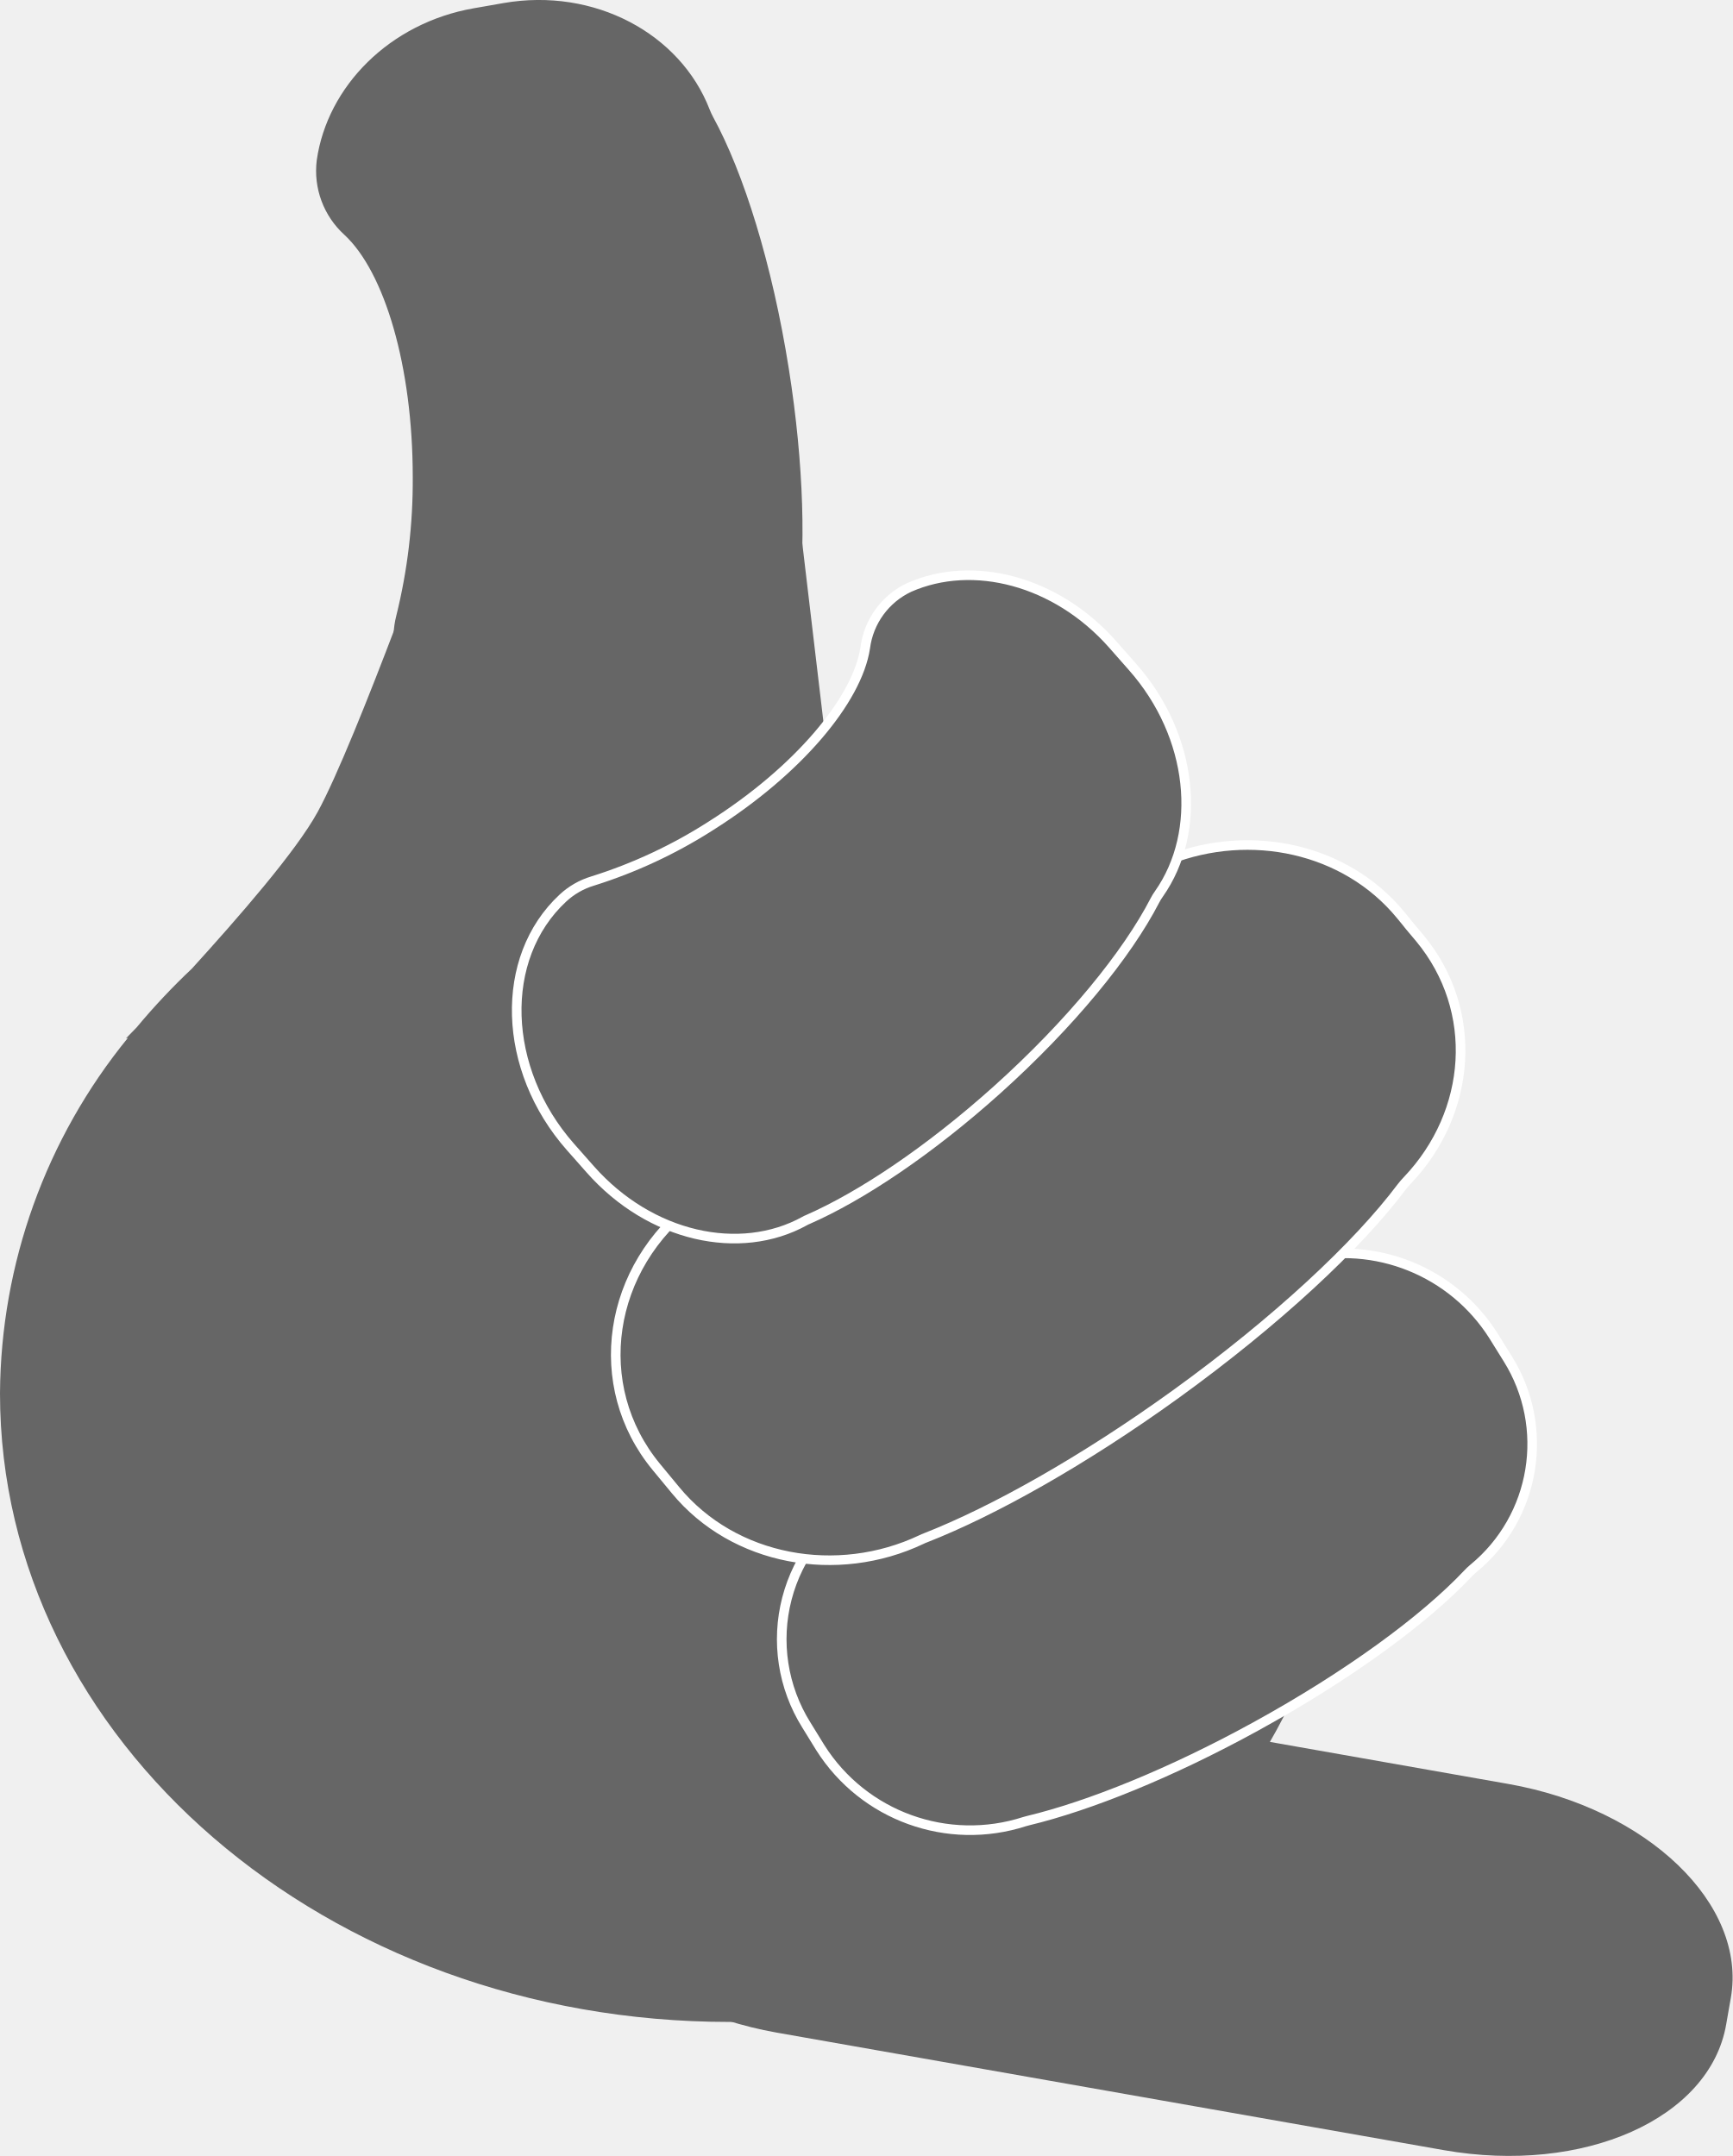
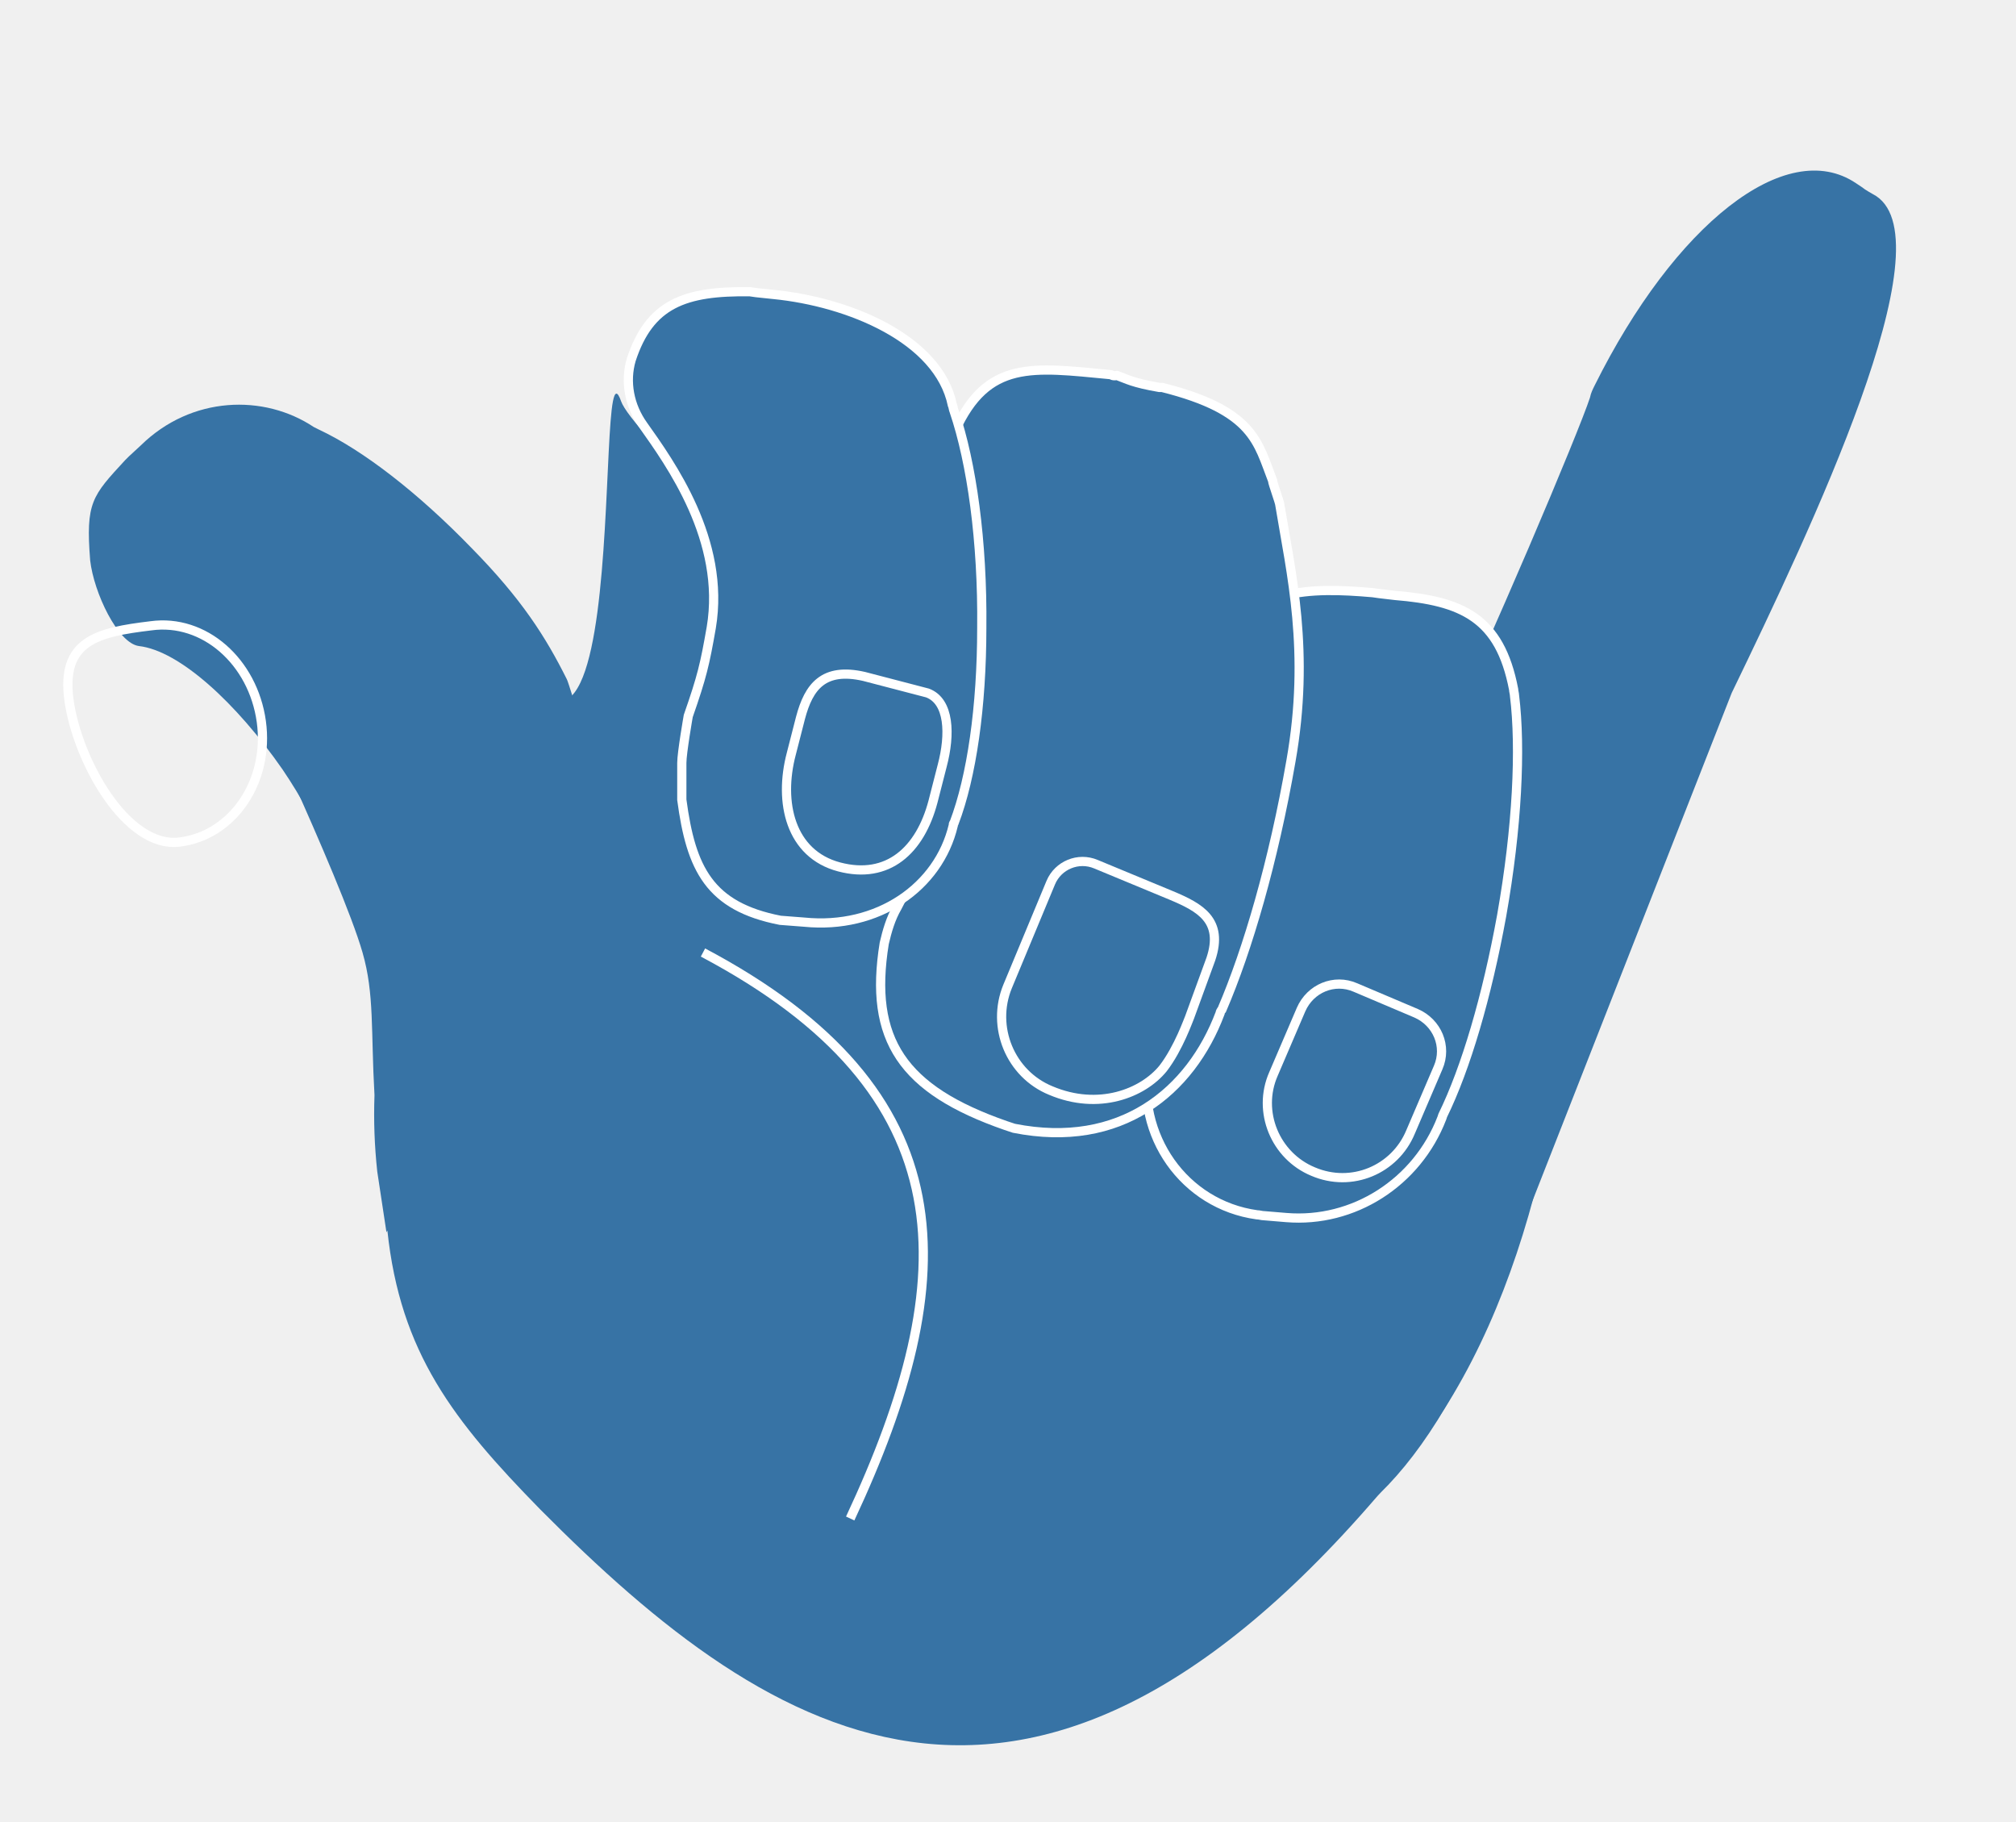
- <svg xmlns="http://www.w3.org/2000/svg" viewBox="0 0 180.5 224.67">
-   <defs>
-     <style>.cls-1,.cls-2{fill:#666;}.cls-2{stroke:#fff;stroke-miterlimit:10;}</style>
-   </defs>
-   <g id="Layer_2" data-name="Layer 2">
-     <g id="Layer_2-2" data-name="Layer 2">
-       <path class="cls-1" d="M86.39,80.33,83,51.7,51.35,55.29l-.84,9.16-4.1-13.26S37.13,77.24,33.09,84.62c-2.27,4.14-8.27,11-13.1,16.32a69.23,69.23,0,0,0-5.76,6.13l-1.11,1.14.21-.06A59.17,59.17,0,0,0,0,145.2c0,36.18,34,65.5,76,65.5s65-27.82,65-64C141,113.57,123.44,84.69,86.39,80.33Z" />
-       <path class="cls-1" d="M150.42,224.06,80.91,211.81C66.39,209.25,56,199.26,57.74,189.49l.5-2.8c1.72-9.77,14.88-15.61,29.4-13.05l69.5,12.26c14.51,2.56,24.88,12.53,23.18,22.29l-.14.79c-.12.68-.24,1.36-.35,2C178.12,220.78,165,226.62,150.42,224.06Z" />
-       <path class="cls-1" d="M82.18,38.43c-1.73-10.92-4.7-20.41-7.9-26.26a7.43,7.43,0,0,1-.35-.76C70.88,3.51,61.93-1.33,52.45.32L50.23.71l-.86.15C40.59,2.39,34.1,9,33,16.69a9,9,0,0,0,2.88,7.78C40.06,28.34,43,38.17,43,49.7a58.4,58.4,0,0,1-1.72,14.49A9,9,0,0,0,41.14,68h0c1.67,9.67,11.68,16,22.34,14.17l3.06-.53c9.31-1.61,16-8.93,16.49-17.19,0-.13,0-.25,0-.38C84,57.58,83.76,48.42,82.18,38.43Z" />
-       <path class="cls-2" d="M130.82,179.91c9.67-5.31,17.6-11.15,22.07-15.89a6.5,6.5,0,0,1,.6-.57,16.78,16.78,0,0,0,3.58-21.87L156,139.86l-.41-.66a18.45,18.45,0,0,0-20-8.06,9.61,9.61,0,0,0-6.36,5.15c-2.31,4.83-10.58,10.77-21.36,14.85a65.37,65.37,0,0,1-14.1,3.68,10.18,10.18,0,0,0-3.62,1.24h0A16.86,16.86,0,0,0,84,179.75l1.46,2.37a18.46,18.46,0,0,0,21.29,7.7l.37-.1C113.48,188.19,122,184.76,130.82,179.91Z" />
-       <path class="cls-2" d="M122.52,145.26C133,137.68,141.44,129.8,146,123.72a8.67,8.67,0,0,1,.63-.73c6.73-7.08,7.51-17.7,1.3-25.21-.47-.58-1-1.16-1.45-1.75-.19-.23-.37-.46-.56-.68-5.75-7-15.68-9.06-24.15-5.75a11.57,11.57,0,0,0-6.69,6.86c-2,5.82-10.85,13.87-22.79,20.24a79.5,79.5,0,0,1-15.82,6.49,12.59,12.59,0,0,0-4,2h0c-9.23,6.83-11.06,19.23-4.09,27.68l2,2.42c6.08,7.37,16.85,9.3,25.62,5.14a3.79,3.79,0,0,1,.42-.18C103.53,157.46,112.92,152.19,122.52,145.26Z" />
-       <path class="cls-2" d="M103.86,113.58c7.68-6.9,13.56-14.13,16.46-19.75a5.23,5.23,0,0,1,.41-.67c4.58-6.5,3.62-16.47-2.75-23.67l-1.49-1.69-.57-.65c-5.9-6.67-14.57-8.86-21.19-5.94a8.09,8.09,0,0,0-4.59,6.31c-.83,5.42-7,12.8-16.07,18.53a51.31,51.31,0,0,1-12.33,5.76,7.85,7.85,0,0,0-3.09,1.77h0c-6.72,6.23-6.37,17.84.78,25.94l2.06,2.33c6.24,7.07,15.59,9.12,22.34,5.39a1.77,1.77,0,0,1,.31-.15C89.75,124.63,96.84,119.88,103.86,113.58Z" />
-     </g>
-   </g>
+ <svg xmlns="http://www.w3.org/2000/svg" version="1.1" id="Layer_1" x="0px" y="0px" viewBox="0 0 219.1 197.9" style="enable-background:new 0 0 219.1 197.9;" xml:space="preserve">
+   <style type="text/css">
+ 	.st0{fill:#3773A5;}
+ 	.st1{fill:none;stroke:#FFFFFF;stroke-miterlimit:10;}
+ 	.st2{fill:#3773A5;stroke:#FFFFFF;stroke-miterlimit:10;}
+ </style>
+   <path class="st0" d="M49.9,58.6l-3-3L31.6,70.2l-6.3,0.5c0,0,11.8,24.8,14.1,32.8c1.3,4.5,0.9,8.5,1.3,15.5c-0.1,2.8,0,5.5,0.3,8.3  l1,6.6l0.1-0.2c1.4,13.3,7.2,20.7,16.6,30.3c25.3,25.5,54.5,44.3,94.7-5.9c26.4-32.9,18.6-106.2,4.4-85.2  c-24.7,36.7-88.2-23.2-90.3-29.3C64.2,34.2,69.8,109.1,49.9,58.6z" />
+   <path class="st1" d="M92.4,165c12.3-26.3,12.7-46.3-16-61.5" />
+   <path class="st0" d="M188.2,75.3l-28.6,72.9c-8.7,17.9-20,23.2-27.7,18.1l-2.2-1.5c-7.7-5.1-6.9-18.5,1.6-36.3  c0.1-0.3,0.3-0.5,0.4-0.7c2.2-3.8,17.9-32.5,24.2-45.5c6-12.4,15.7-35.4,16.9-39.1c0.1-0.5,0.3-0.9,0.5-1.3  c8.7-17.5,20.8-27.1,28.4-22l0.6,0.4c0.5,0.4,1.1,0.7,1.6,1C211.6,26.4,196.9,57.3,188.2,75.3z" />
+   <path class="st0" d="M51.3,59.6c-5.9-6.1-11.9-10.7-16.6-12.9c-0.2-0.1-0.4-0.2-0.6-0.3c-5.4-3.6-13.3-3.4-18.8,2l-1.3,1.2L13.6,50  c-3.6,3.9-4.3,4.6-3.8,10.9c0.4,3.5,3,9,5.3,9.3c4.4,0.5,10.6,6.2,15.6,13.4c2.1,3.1,3.9,6.4,5.2,9.9c0.3,0.9,0.9,1.8,1.6,2.5l0,0  c5.3,5.3,14.6,4.8,20.7-1.2l1.8-1.7c5.4-5.2,3.7,2,3-15.1c-0.1-0.1-1.3-4.1-1.4-4.2C59.3,69.2,56.7,65.1,51.3,59.6z" />
+   <path class="st2" d="M163.2,99.5c1.7-9.6,2.1-18.2,1.4-23.9c0-0.2-0.1-0.5-0.1-0.7c-1.5-7.8-5.6-9.6-12.9-10.2l-1.7-0.2l-0.7-0.1  c-6.9-0.6-13.4-0.5-16.4,5.9c-1.1,2.3-1.1,4.9,0,7.2c2,4.2,1.5,13.1-1.7,22.8c-1.3,4.1-3.1,8.1-5.2,11.8c-0.6,1-1,2.1-1.1,3.2l0,0  c-1.4,8.1,3.9,15.6,11.8,16.7c0.3,0,0.5,0.1,0.8,0.1l2.4,0.2c7.3,0.6,14.2-3.8,16.9-10.8l0.1-0.3  C159.3,116.1,161.6,108.3,163.2,99.5z" />
+   <path class="st2" d="M140.3,82.7c2.1-11.9,0-20.5-1.2-27.8c0-0.3-0.8-2.4-0.8-2.7c-1.6-4.1-2-7.6-12-10.1c-0.1,0-0.2,0-0.3,0  c-2.9-0.5-3.5-0.9-4.6-1.3c-0.6,0.1-0.5-0.1-0.8-0.1c-8.4-0.8-13.3-1.6-16.8,6.1c-1.3,2.8-1.3,6.1,0,8.9c2.4,5.1,1.8,16.2-2,28.2  c-1.6,5.1-1.7,10-4.3,14.7c-0.7,1.2-1.1,2.6-1.4,3.9l0,0c-1.7,10.5,2,15.9,13.2,19.8l0.9,0.3c11.6,2.3,19.2-4,22.4-12.5  c0-0.1,0.1-0.3,0.2-0.4C135.6,103.2,138.4,93.6,140.3,82.7z" />
+   <path class="st2" d="M106.7,68.2c0.1-9.4-1.1-17.9-3-23.5c-0.1-0.2-0.1-0.5-0.2-0.7c-1.5-7.2-11.3-11.2-19.4-12l-1.9-0.2l-0.7-0.1  c-7.1-0.1-10.9,1.3-12.9,7.4c-0.7,2.4-0.2,5,1.3,7.1c2.9,4.1,9,12.5,7.4,22c-0.7,4-1,5.3-2.5,9.6c0,0-0.7,4-0.7,5.1v4  c1,7.5,3,11.6,10.7,13.1l2.6,0.2c8,0.8,14.6-3.8,16.2-10.5c0-0.1,0-0.2,0.1-0.3C105.6,84.4,106.7,76.8,106.7,68.2z" />
+   <path class="st1" d="M28.4,78.4c0.9,6.5-3.1,12.4-8.9,13.1s-11.1-8.9-12-15.4s3.1-7.4,8.9-8.1C22.2,67.2,27.5,71.9,28.4,78.4z" />
+   <path class="st1" d="M114.2,118.5L114.2,118.5c-4.4-1.8-6.5-6.9-4.7-11.3l4.7-11.3c0.8-1.9,3-2.8,4.9-2l8.2,3.4  c3.1,1.3,5.7,2.7,4.3,6.9l-2.3,6.3c-0.1,0.2-1.2,3.4-2.9,5.6C124.2,118.8,119.4,120.7,114.2,118.5z" />
+   <path class="st1" d="M142.7,127.3L142.7,127.3c-4.1-1.7-6.1-6.5-4.3-10.6l3-7c1-2.3,3.6-3.4,5.9-2.4l6.6,2.8c2.3,1,3.4,3.6,2.4,5.9  l-3,7C151.6,127.1,146.9,129.1,142.7,127.3z" />
+   <path class="st1" d="M91.2,94.2L91.2,94.2c-5.3-1.4-6.6-7-5.2-12.3l1-3.9c0.9-3.4,2.5-5.5,6.9-4.5l6.9,1.8c2.4,0.9,2.5,4.5,1.6,7.9  l-1,3.9C100,92.4,96.5,95.6,91.2,94.2z" />
</svg>
